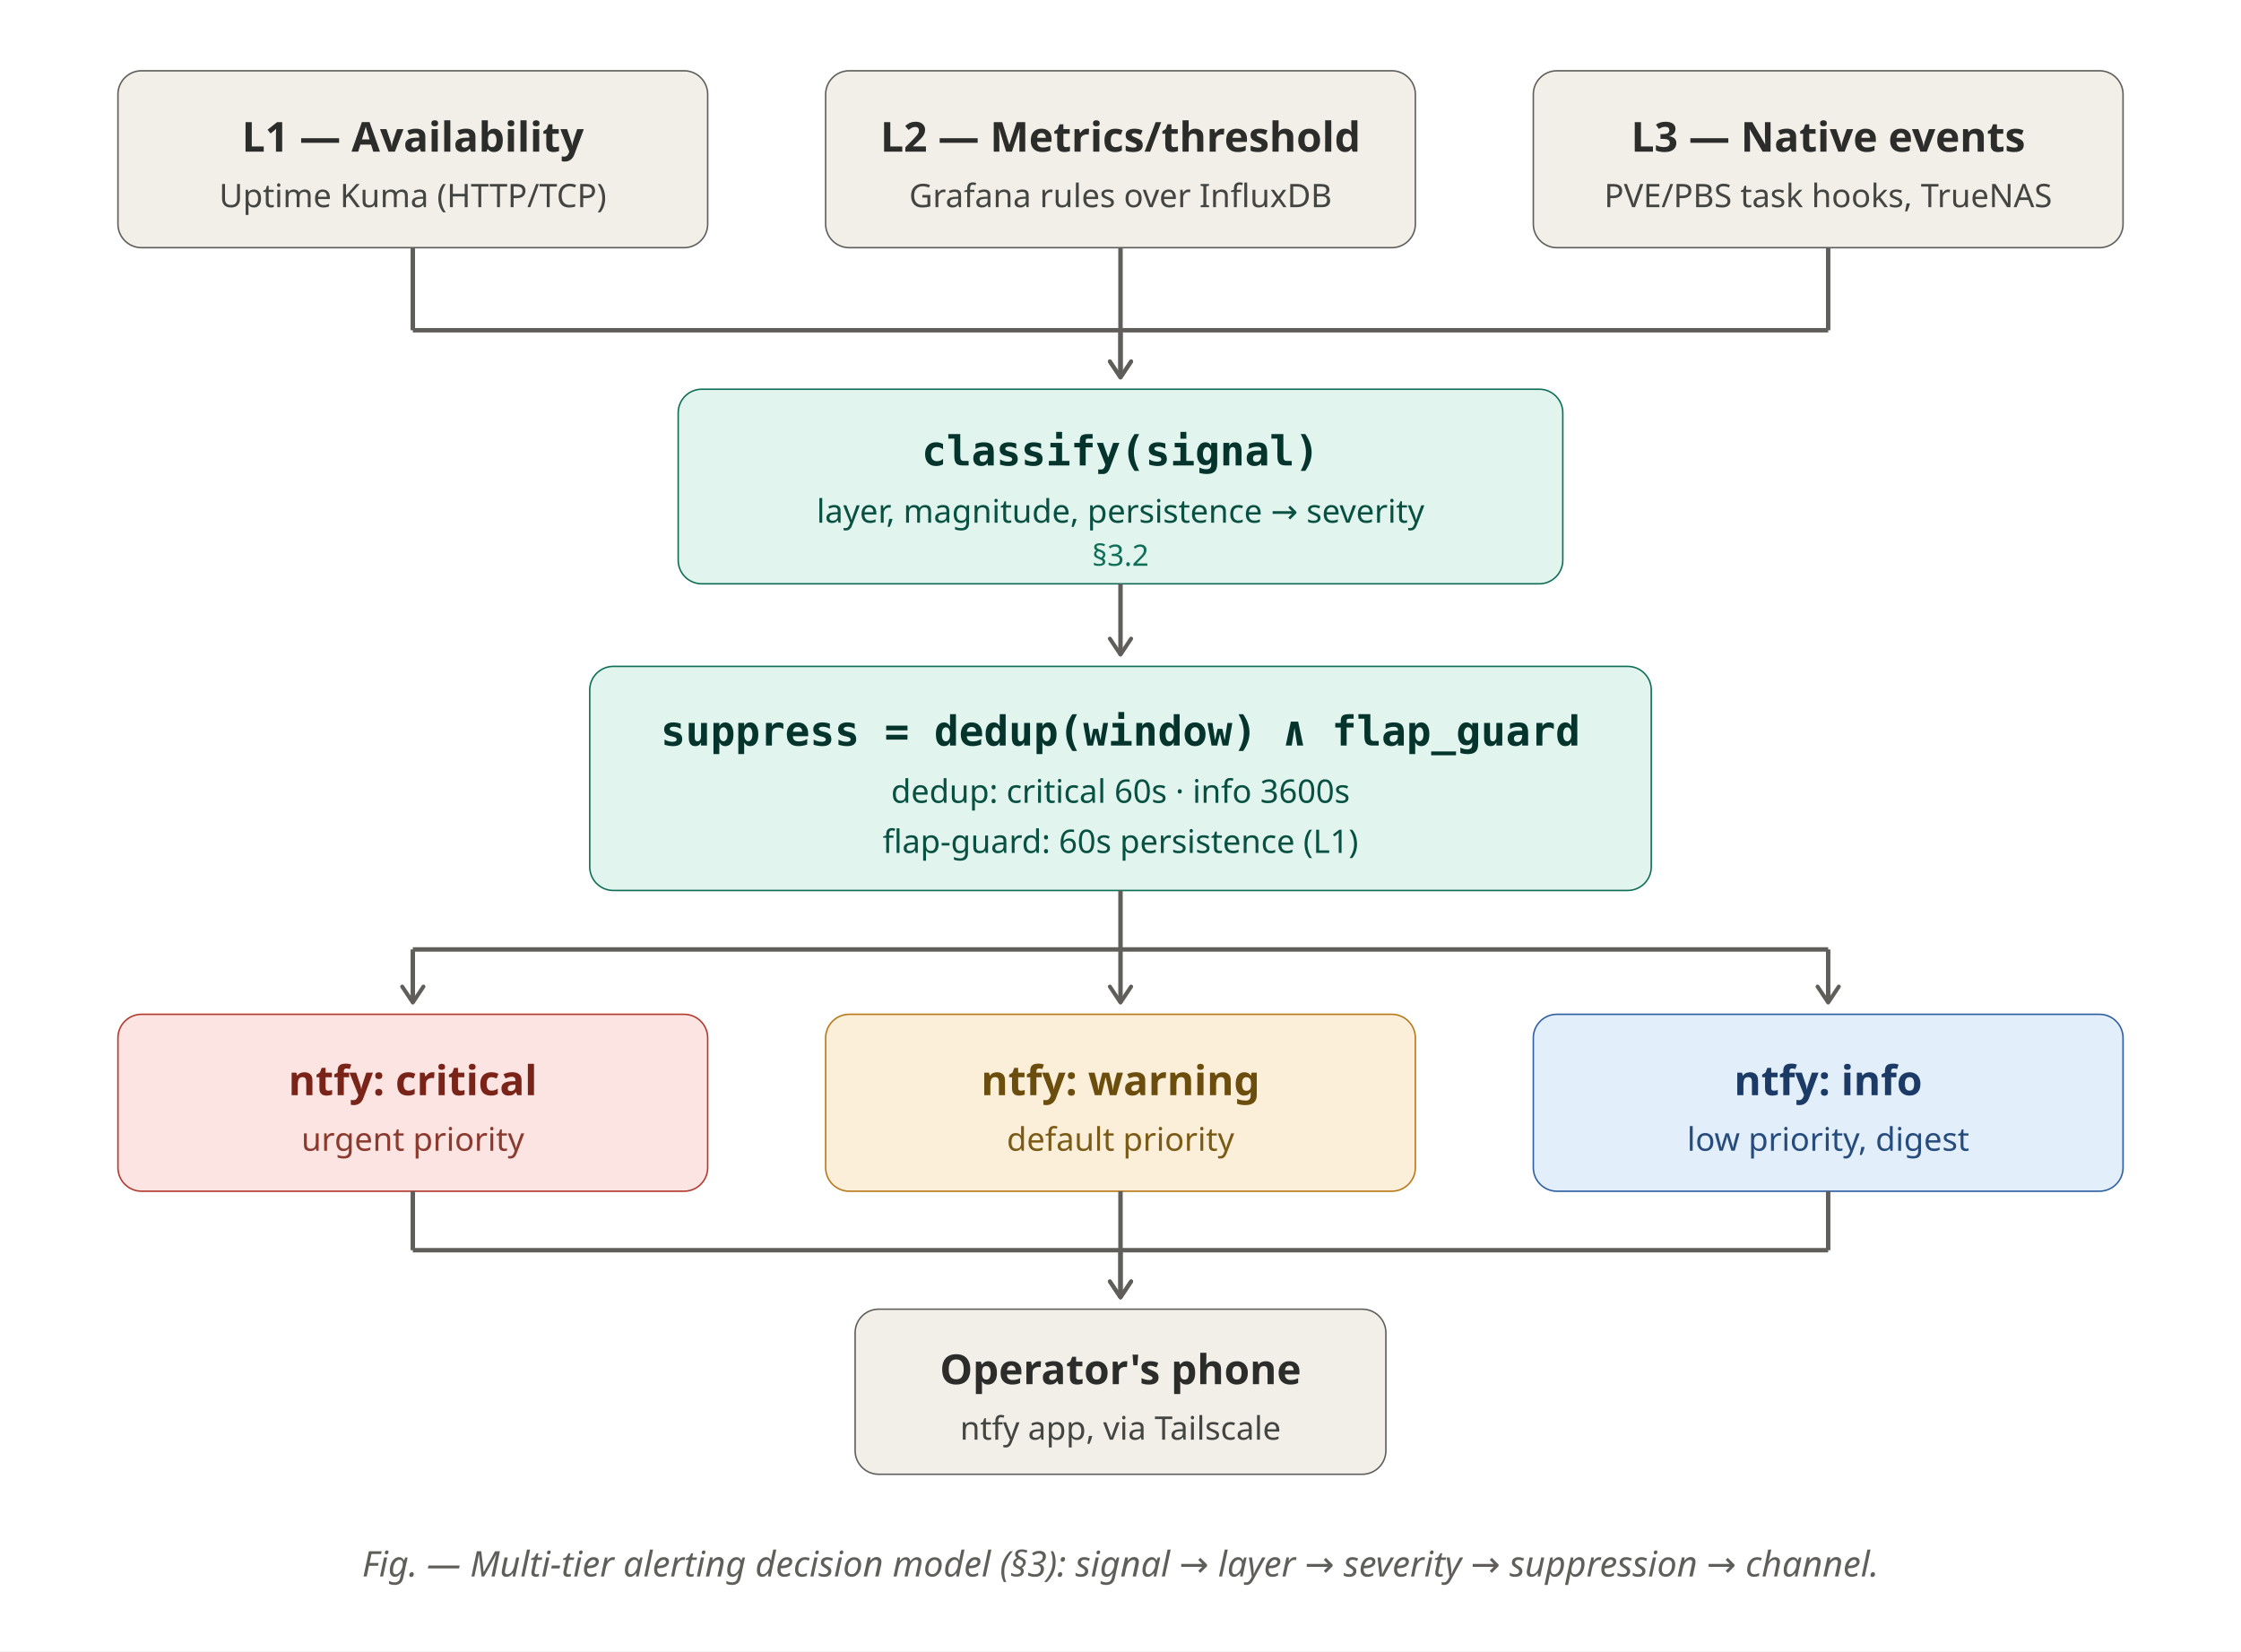
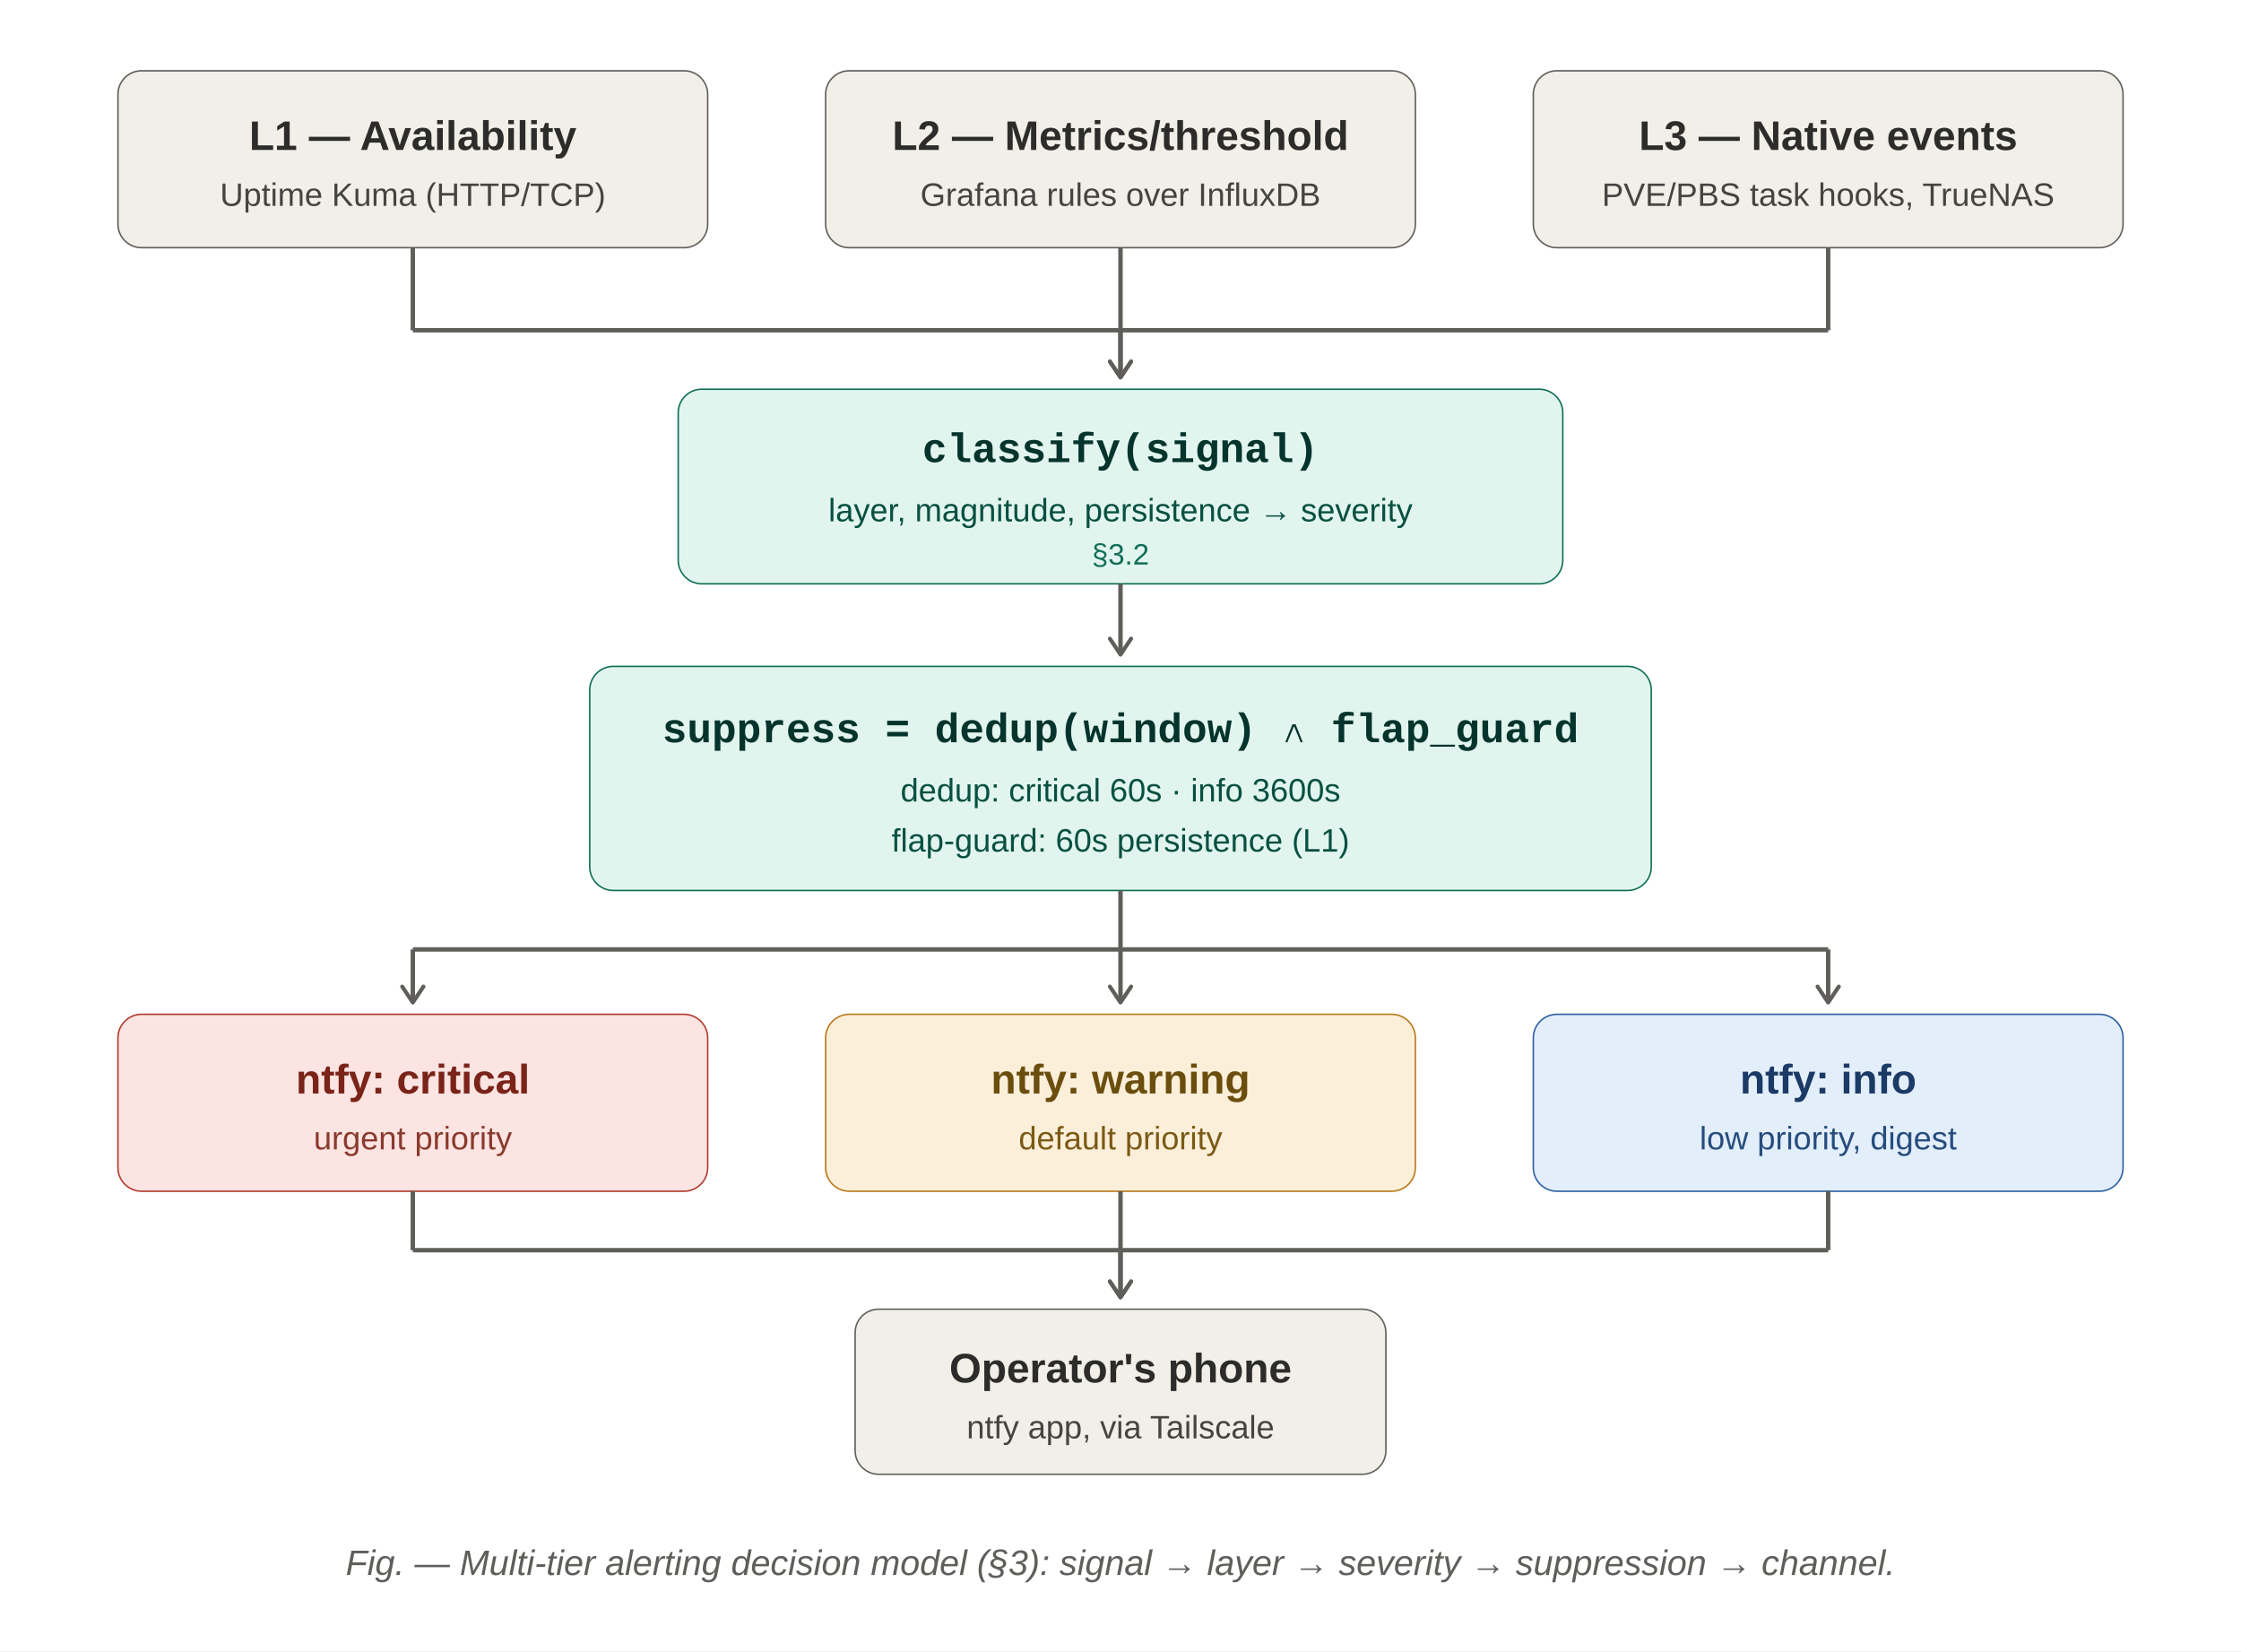
<svg xmlns="http://www.w3.org/2000/svg" width="760" height="560" viewBox="0 0 760 560" role="img">
  <defs>
    <marker id="arrow" viewBox="0 0 10 10" refX="8" refY="5" markerWidth="6" markerHeight="6" orient="auto-start-reverse">
      <path d="M2 1L8 5L2 9" fill="none" stroke="#5f5e5a" stroke-width="1.5" stroke-linecap="round" stroke-linejoin="round" />
    </marker>
  </defs>
  <rect width="760" height="560" fill="#ffffff" />
  <g>
    <rect x="40" y="24" width="200" height="60" rx="8" fill="#F1EFE8" stroke="#5F5E5A" stroke-width="0.5" />
-     <text x="140" y="46" text-anchor="middle" dominant-baseline="central" font-family="sans-serif" font-size="14" font-weight="600" fill="#2C2C2A">L1 — Availability</text>
-     <text x="140" y="66" text-anchor="middle" dominant-baseline="central" font-family="sans-serif" font-size="11" fill="#444441">Uptime Kuma (HTTP/TCP)</text>
+     <text x="140" y="46" text-anchor="middle" dominant-baseline="central" font-family="Arial, Helvetica, sans-serif" font-size="14" font-weight="600" fill="#2C2C2A">L1 — Availability</text>
+     <text x="140" y="66" text-anchor="middle" dominant-baseline="central" font-family="Arial, Helvetica, sans-serif" font-size="11" fill="#444441">Uptime Kuma (HTTP/TCP)</text>
  </g>
  <g>
    <rect x="280" y="24" width="200" height="60" rx="8" fill="#F1EFE8" stroke="#5F5E5A" stroke-width="0.5" />
-     <text x="380" y="46" text-anchor="middle" dominant-baseline="central" font-family="sans-serif" font-size="14" font-weight="600" fill="#2C2C2A">L2 — Metrics/threshold</text>
-     <text x="380" y="66" text-anchor="middle" dominant-baseline="central" font-family="sans-serif" font-size="11" fill="#444441">Grafana rules over InfluxDB</text>
+     <text x="380" y="46" text-anchor="middle" dominant-baseline="central" font-family="Arial, Helvetica, sans-serif" font-size="14" font-weight="600" fill="#2C2C2A">L2 — Metrics/threshold</text>
+     <text x="380" y="66" text-anchor="middle" dominant-baseline="central" font-family="Arial, Helvetica, sans-serif" font-size="11" fill="#444441">Grafana rules over InfluxDB</text>
  </g>
  <g>
    <rect x="520" y="24" width="200" height="60" rx="8" fill="#F1EFE8" stroke="#5F5E5A" stroke-width="0.5" />
-     <text x="620" y="46" text-anchor="middle" dominant-baseline="central" font-family="sans-serif" font-size="14" font-weight="600" fill="#2C2C2A">L3 — Native events</text>
-     <text x="620" y="66" text-anchor="middle" dominant-baseline="central" font-family="sans-serif" font-size="11" fill="#444441">PVE/PBS task hooks, TrueNAS</text>
+     <text x="620" y="46" text-anchor="middle" dominant-baseline="central" font-family="Arial, Helvetica, sans-serif" font-size="14" font-weight="600" fill="#2C2C2A">L3 — Native events</text>
+     <text x="620" y="66" text-anchor="middle" dominant-baseline="central" font-family="Arial, Helvetica, sans-serif" font-size="11" fill="#444441">PVE/PBS task hooks, TrueNAS</text>
  </g>
  <line x1="140" y1="84" x2="140" y2="112" stroke="#5f5e5a" stroke-width="1.5" />
  <line x1="620" y1="84" x2="620" y2="112" stroke="#5f5e5a" stroke-width="1.5" />
  <line x1="140" y1="112" x2="620" y2="112" stroke="#5f5e5a" stroke-width="1.5" />
  <line x1="380" y1="84" x2="380" y2="128" stroke="#5f5e5a" stroke-width="1.5" marker-end="url(#arrow)" />
  <line x1="380" y1="112" x2="380" y2="128" stroke="#5f5e5a" stroke-width="1.5" marker-end="url(#arrow)" />
  <g>
    <rect x="230" y="132" width="300" height="66" rx="8" fill="#E1F5EE" stroke="#0F6E56" stroke-width="0.5" />
-     <text x="380" y="153" text-anchor="middle" dominant-baseline="central" font-family="monospace" font-size="14" font-weight="600" fill="#04342C">classify(signal)</text>
-     <text x="380" y="173" text-anchor="middle" dominant-baseline="central" font-family="sans-serif" font-size="11" fill="#085041">layer, magnitude, persistence → severity</text>
-     <text x="380" y="188" text-anchor="middle" dominant-baseline="central" font-family="sans-serif" font-size="10" fill="#0F6E56">§3.2</text>
+     <text x="380" y="153" text-anchor="middle" dominant-baseline="central" font-family="Courier New, Courier, monospace" font-size="14" font-weight="600" fill="#04342C">classify(signal)</text>
+     <text x="380" y="173" text-anchor="middle" dominant-baseline="central" font-family="Arial, Helvetica, sans-serif" font-size="11" fill="#085041">layer, magnitude, persistence → severity</text>
+     <text x="380" y="188" text-anchor="middle" dominant-baseline="central" font-family="Arial, Helvetica, sans-serif" font-size="10" fill="#0F6E56">§3.2</text>
  </g>
  <line x1="380" y1="198" x2="380" y2="222" stroke="#5f5e5a" stroke-width="1.5" marker-end="url(#arrow)" />
  <g>
    <rect x="200" y="226" width="360" height="76" rx="8" fill="#E1F5EE" stroke="#0F6E56" stroke-width="0.5" />
-     <text x="380" y="248" text-anchor="middle" dominant-baseline="central" font-family="monospace" font-size="14" font-weight="600" fill="#04342C">suppress = dedup(window) ∧ flap_guard</text>
-     <text x="380" y="268" text-anchor="middle" dominant-baseline="central" font-family="sans-serif" font-size="11" fill="#085041">dedup: critical 60s · info 3600s</text>
-     <text x="380" y="285" text-anchor="middle" dominant-baseline="central" font-family="sans-serif" font-size="11" fill="#085041">flap-guard: 60s persistence (L1)</text>
+     <text x="380" y="248" text-anchor="middle" dominant-baseline="central" font-family="Courier New, Courier, monospace" font-size="14" font-weight="600" fill="#04342C">suppress = dedup(window) ∧ flap_guard</text>
+     <text x="380" y="268" text-anchor="middle" dominant-baseline="central" font-family="Arial, Helvetica, sans-serif" font-size="11" fill="#085041">dedup: critical 60s · info 3600s</text>
+     <text x="380" y="285" text-anchor="middle" dominant-baseline="central" font-family="Arial, Helvetica, sans-serif" font-size="11" fill="#085041">flap-guard: 60s persistence (L1)</text>
  </g>
  <line x1="380" y1="302" x2="380" y2="322" stroke="#5f5e5a" stroke-width="1.5" />
  <line x1="140" y1="322" x2="620" y2="322" stroke="#5f5e5a" stroke-width="1.5" />
  <line x1="140" y1="322" x2="140" y2="340" stroke="#5f5e5a" stroke-width="1.5" marker-end="url(#arrow)" />
  <line x1="380" y1="322" x2="380" y2="340" stroke="#5f5e5a" stroke-width="1.5" marker-end="url(#arrow)" />
  <line x1="620" y1="322" x2="620" y2="340" stroke="#5f5e5a" stroke-width="1.5" marker-end="url(#arrow)" />
  <g>
    <rect x="40" y="344" width="200" height="60" rx="8" fill="#FBE4E1" stroke="#B23A2E" stroke-width="0.5" />
-     <text x="140" y="366" text-anchor="middle" dominant-baseline="central" font-family="sans-serif" font-size="14" font-weight="600" fill="#7A2318">ntfy: critical</text>
-     <text x="140" y="386" text-anchor="middle" dominant-baseline="central" font-family="sans-serif" font-size="11" fill="#8A3A2E">urgent priority</text>
+     <text x="140" y="366" text-anchor="middle" dominant-baseline="central" font-family="Arial, Helvetica, sans-serif" font-size="14" font-weight="600" fill="#7A2318">ntfy: critical</text>
+     <text x="140" y="386" text-anchor="middle" dominant-baseline="central" font-family="Arial, Helvetica, sans-serif" font-size="11" fill="#8A3A2E">urgent priority</text>
  </g>
  <g>
    <rect x="280" y="344" width="200" height="60" rx="8" fill="#FCEFD9" stroke="#B8791A" stroke-width="0.5" />
-     <text x="380" y="366" text-anchor="middle" dominant-baseline="central" font-family="sans-serif" font-size="14" font-weight="600" fill="#6B4E0E">ntfy: warning</text>
-     <text x="380" y="386" text-anchor="middle" dominant-baseline="central" font-family="sans-serif" font-size="11" fill="#7A5A16">default priority</text>
+     <text x="380" y="366" text-anchor="middle" dominant-baseline="central" font-family="Arial, Helvetica, sans-serif" font-size="14" font-weight="600" fill="#6B4E0E">ntfy: warning</text>
+     <text x="380" y="386" text-anchor="middle" dominant-baseline="central" font-family="Arial, Helvetica, sans-serif" font-size="11" fill="#7A5A16">default priority</text>
  </g>
  <g>
    <rect x="520" y="344" width="200" height="60" rx="8" fill="#E3EEFB" stroke="#2E5FA3" stroke-width="0.5" />
-     <text x="620" y="366" text-anchor="middle" dominant-baseline="central" font-family="sans-serif" font-size="14" font-weight="600" fill="#1B3A66">ntfy: info</text>
-     <text x="620" y="386" text-anchor="middle" dominant-baseline="central" font-family="sans-serif" font-size="11" fill="#264C7D">low priority, digest</text>
+     <text x="620" y="366" text-anchor="middle" dominant-baseline="central" font-family="Arial, Helvetica, sans-serif" font-size="14" font-weight="600" fill="#1B3A66">ntfy: info</text>
+     <text x="620" y="386" text-anchor="middle" dominant-baseline="central" font-family="Arial, Helvetica, sans-serif" font-size="11" fill="#264C7D">low priority, digest</text>
  </g>
  <line x1="140" y1="404" x2="140" y2="424" stroke="#5f5e5a" stroke-width="1.5" />
  <line x1="620" y1="404" x2="620" y2="424" stroke="#5f5e5a" stroke-width="1.5" />
  <line x1="140" y1="424" x2="620" y2="424" stroke="#5f5e5a" stroke-width="1.5" />
  <line x1="380" y1="404" x2="380" y2="440" stroke="#5f5e5a" stroke-width="1.5" marker-end="url(#arrow)" />
  <line x1="380" y1="424" x2="380" y2="440" stroke="#5f5e5a" stroke-width="1.5" marker-end="url(#arrow)" />
  <g>
    <rect x="290" y="444" width="180" height="56" rx="8" fill="#F1EFE8" stroke="#5F5E5A" stroke-width="0.5" />
-     <text x="380" y="464" text-anchor="middle" dominant-baseline="central" font-family="sans-serif" font-size="14" font-weight="600" fill="#2C2C2A">Operator's phone</text>
-     <text x="380" y="484" text-anchor="middle" dominant-baseline="central" font-family="sans-serif" font-size="11" fill="#444441">ntfy app, via Tailscale</text>
+     <text x="380" y="464" text-anchor="middle" dominant-baseline="central" font-family="Arial, Helvetica, sans-serif" font-size="14" font-weight="600" fill="#2C2C2A">Operator's phone</text>
+     <text x="380" y="484" text-anchor="middle" dominant-baseline="central" font-family="Arial, Helvetica, sans-serif" font-size="11" fill="#444441">ntfy app, via Tailscale</text>
  </g>
-   <text x="380" y="530" text-anchor="middle" dominant-baseline="central" font-family="sans-serif" font-size="12" font-style="italic" fill="#5F5E5A">Fig. — Multi-tier alerting decision model (§3): signal → layer → severity → suppression → channel.</text>
+   <text x="380" y="530" text-anchor="middle" dominant-baseline="central" font-family="Arial, Helvetica, sans-serif" font-size="12" font-style="italic" fill="#5F5E5A">Fig. — Multi-tier alerting decision model (§3): signal → layer → severity → suppression → channel.</text>
</svg>
